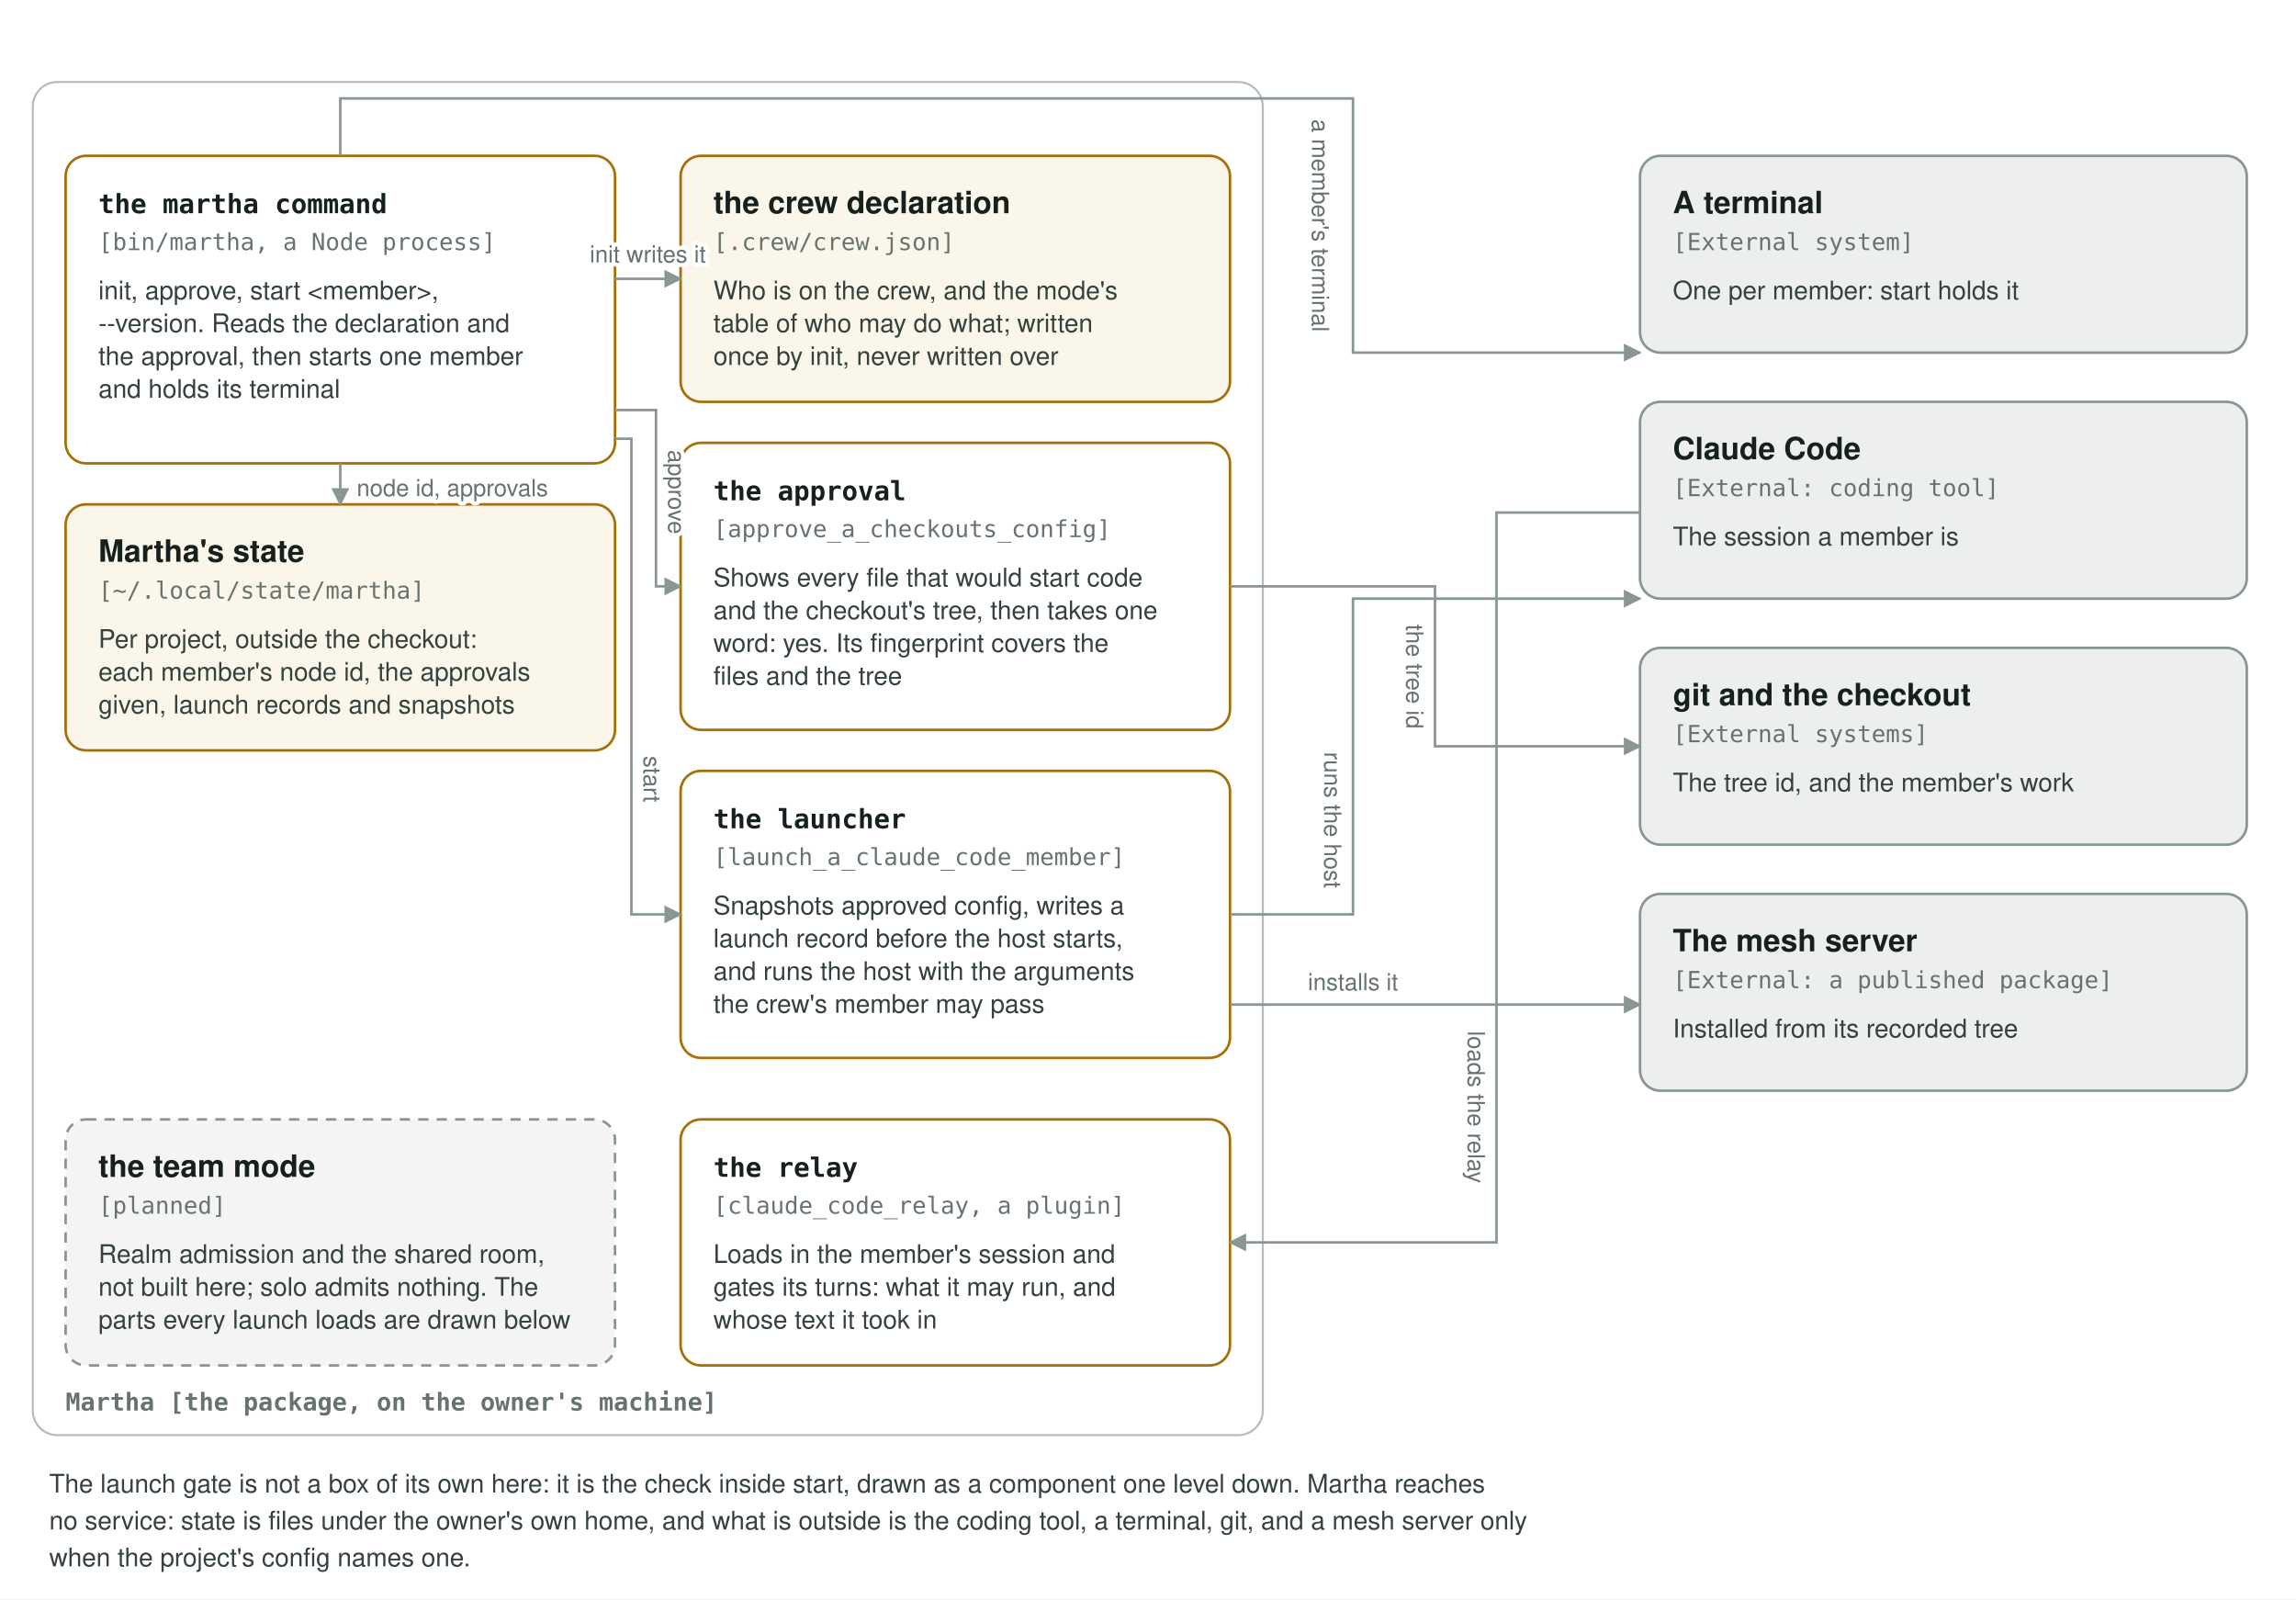
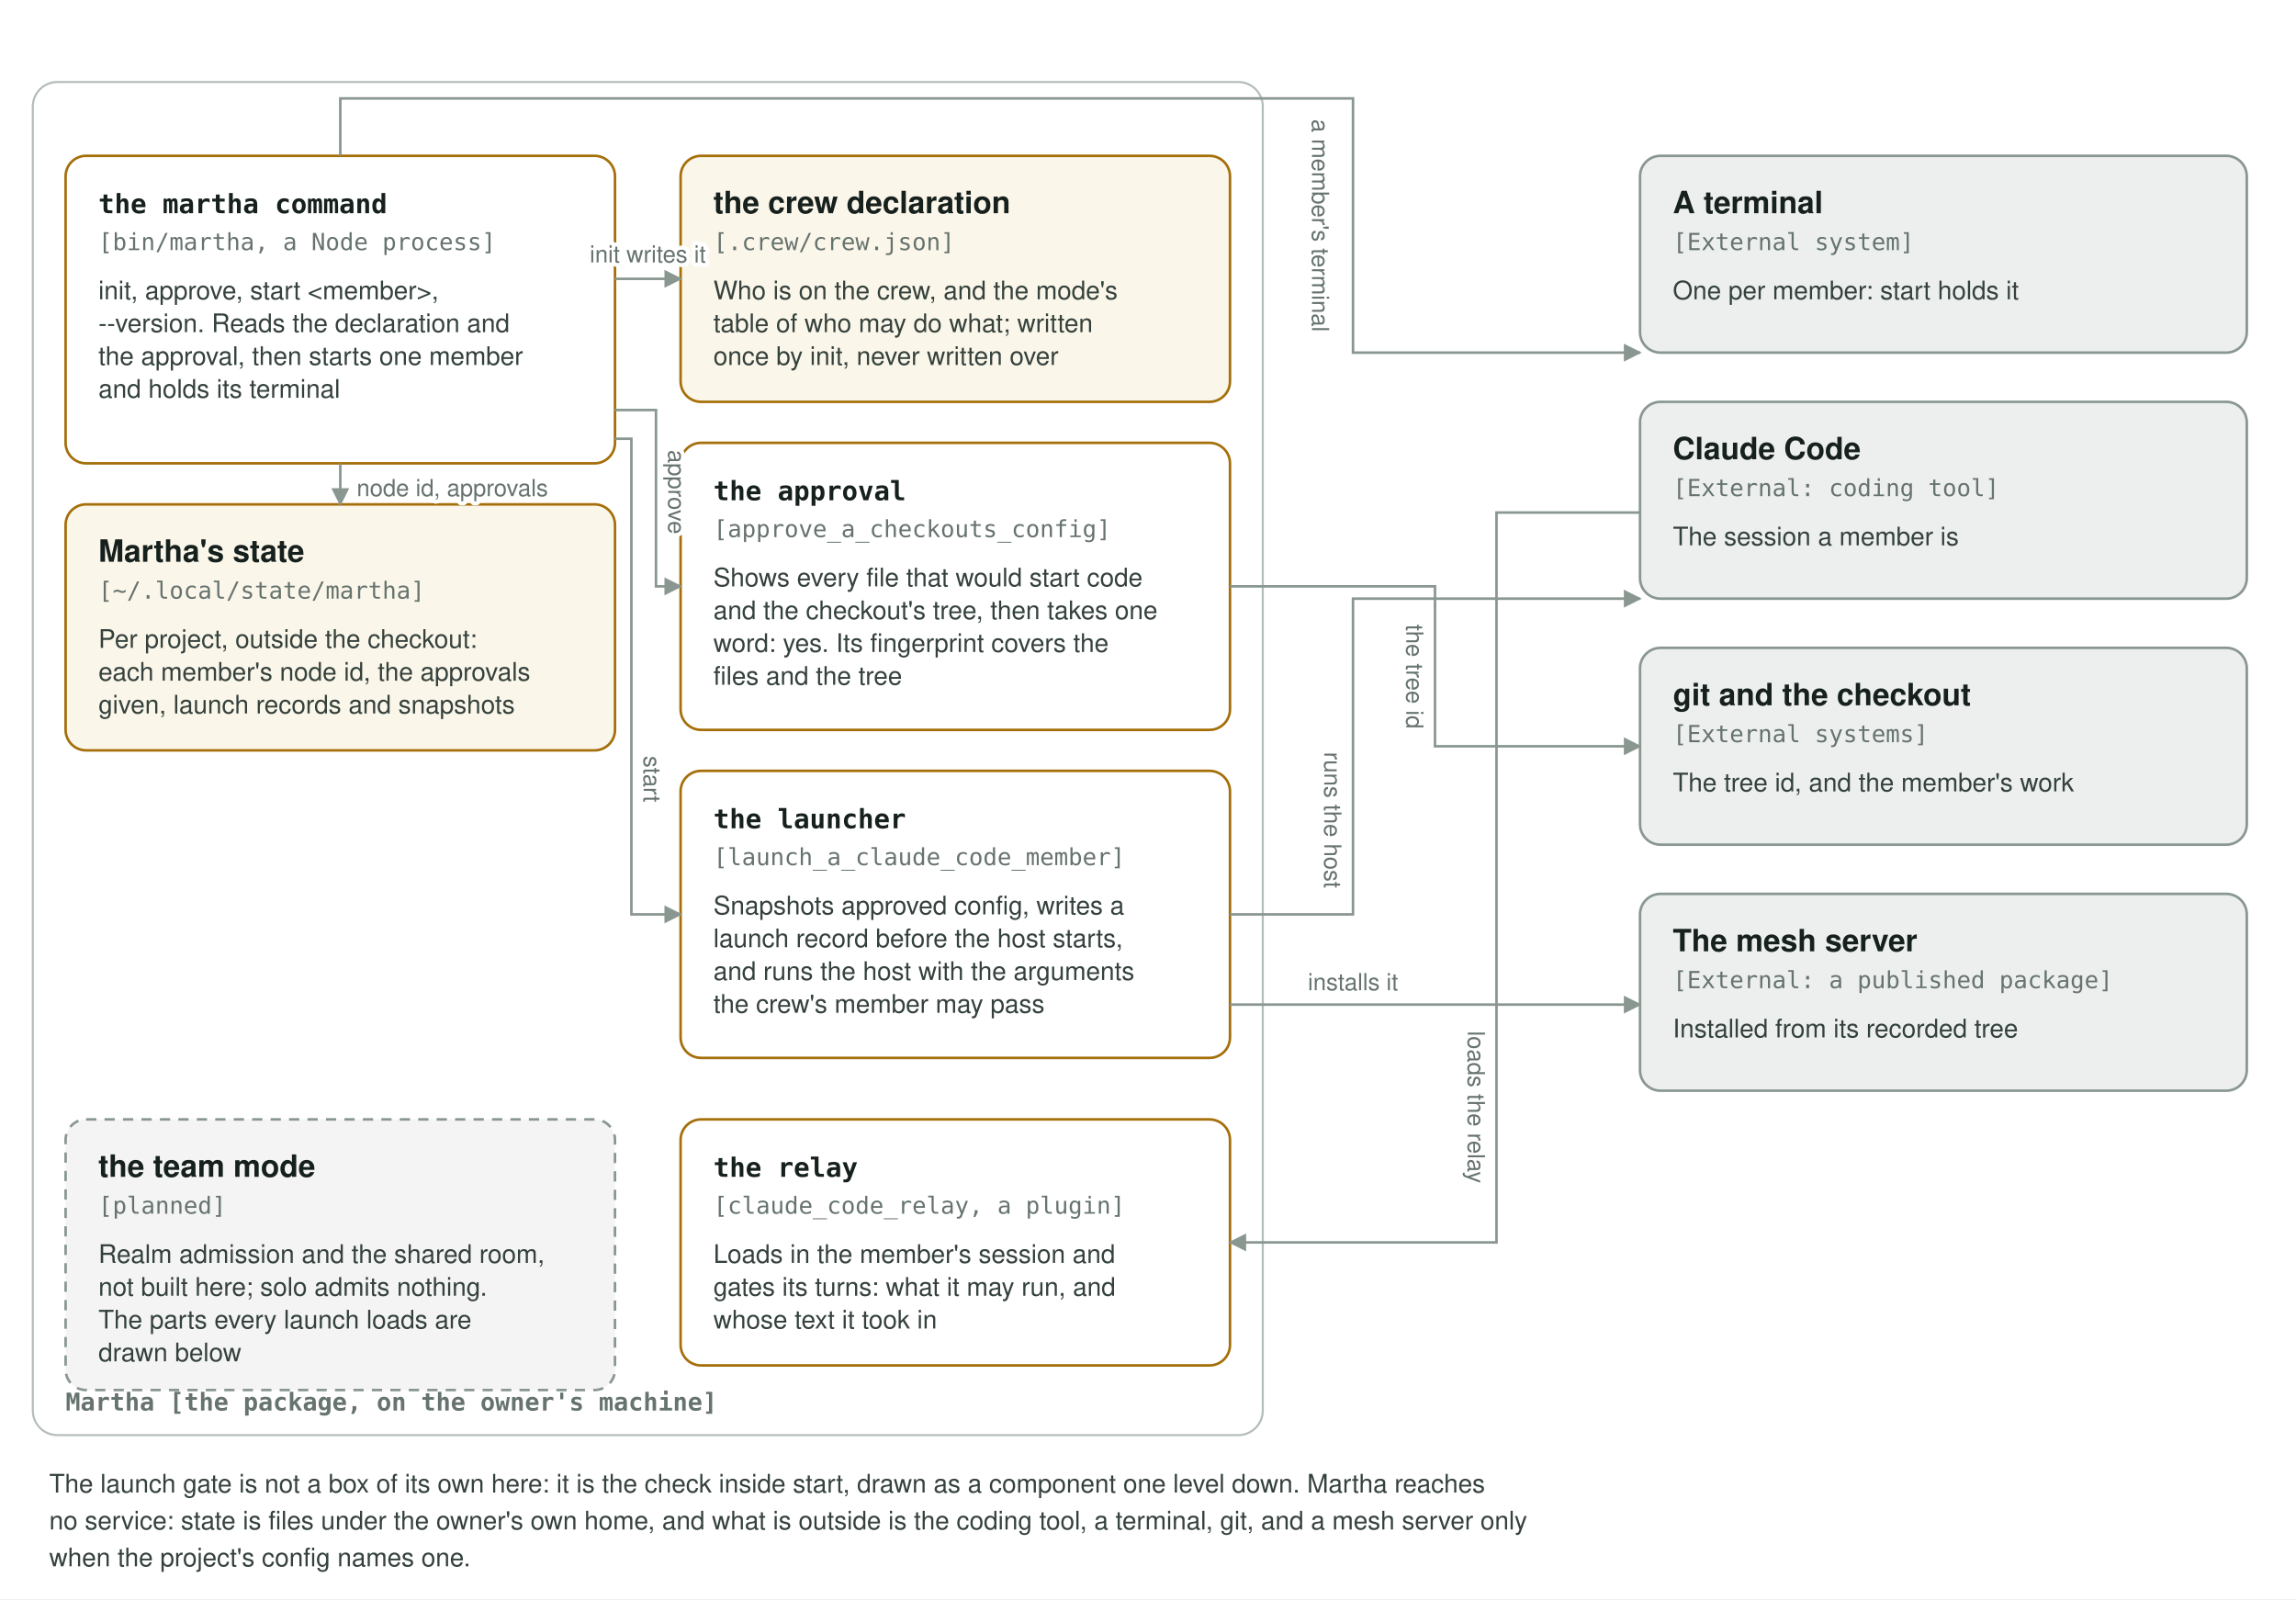
<svg xmlns="http://www.w3.org/2000/svg" viewBox="0 0 1120 780" role="img" aria-label="Martha containers">
  <style>
.t-name { font-family: "Atkinson Hyperlegible", "Segoe UI", system-ui, -apple-system, Helvetica, Arial, sans-serif; font-size: 15px; font-weight: 700; }
.t-desc { font-family: "Atkinson Hyperlegible", "Segoe UI", system-ui, -apple-system, Helvetica, Arial, sans-serif; font-size: 12.5px; }
.t-rel { font-family: "Atkinson Hyperlegible", "Segoe UI", system-ui, -apple-system, Helvetica, Arial, sans-serif; font-size: 11.5px; paint-order: stroke; stroke-width: 4px; stroke-linejoin: round; }
.t-code { font-family: "JetBrains Mono", ui-monospace, Menlo, Consolas, monospace; font-size: 13px; font-weight: 600; }
.t-type { font-family: "JetBrains Mono", ui-monospace, Menlo, Consolas, monospace; font-size: 11.5px; }
.t-bound { font-family: "JetBrains Mono", ui-monospace, Menlo, Consolas, monospace; font-size: 12px; font-weight: 600; }
.t-leg { font-family: "Atkinson Hyperlegible", "Segoe UI", system-ui, -apple-system, Helvetica, Arial, sans-serif; font-size: 12px; }
.edge { fill: none; stroke-width: 1.25; }
.edge-team { fill: none; stroke-width: 1.25; stroke-dasharray: 5 4; }
.bg { fill: #FFFFFF; }
.b-sys { fill: #F5E9CC; stroke: #A56F0A; stroke-width: 2; }
.b-per { fill: #E3EBF2; stroke: #3B5B7A; stroke-width: 1.25; }
.b-mac { fill: #E6E4EE; stroke: #5E5A78; stroke-width: 1.25; stroke-dasharray: 5 4; }
.b-ext { fill: #ECEFED; stroke: #8A9791; stroke-width: 1.25; }
.b-cmp { fill: #FFFFFF; stroke: #A56F0A; stroke-width: 1.25; }
.b-dat { fill: #FBF6EA; stroke: #A56F0A; stroke-width: 1.25; }
.b-team { fill: #FFFFFF; stroke: #5E5A78; stroke-width: 1.25; stroke-dasharray: 5 4; }
.b-later { fill: #F3F4F3; stroke: #8A9791; stroke-width: 1.25; stroke-dasharray: 5 4; }
.bound { fill: none; stroke: #B3BDB8; stroke-width: 1; }
.head { fill: #3B5B7A; }
.t-name, .t-code { fill: #16201D; }
.t-type, .t-bound, .t-leg { fill: #66736E; }
.t-desc { fill: #34413C; }
.t-rel { fill: #66736E; stroke: #FFFFFF; }
.edge, .edge-team { stroke: #8A9791; }
.arrowhead { fill: #8A9791; }
@media (prefers-color-scheme: dark) {
.bg { fill: #171F1C; }
.b-sys { fill: #3A2E13; stroke: #E3AA3C; }
.b-per { fill: #1D2A36; stroke: #8EB4D8; }
.b-mac { fill: #26243A; stroke: #A9A4C8; }
.b-ext { fill: #1C2421; stroke: #7D8B85; }
.b-cmp { fill: #171F1C; stroke: #E3AA3C; }
.b-dat { fill: #2A2414; stroke: #E3AA3C; }
.b-team { fill: #171F1C; stroke: #A9A4C8; }
.b-later { fill: #1C2421; stroke: #7D8B85; }
.bound { stroke: #4A5752; }
.head { fill: #8EB4D8; }
.t-name, .t-code { fill: #E6ECE9; }
.t-type, .t-bound, .t-leg { fill: #93A09A; }
.t-desc { fill: #C3CDC8; }
.t-rel { fill: #93A09A; stroke: #171F1C; }
.edge, .edge-team { stroke: #7D8B85; }
.arrowhead { fill: #7D8B85; }
}
</style>
  <defs>
    <marker id="a" viewBox="0 0 10 10" refX="9" refY="5" markerWidth="7" markerHeight="7" orient="auto-start-reverse">
      <path class="arrowhead" d="M0 0L10 5L0 10z" />
    </marker>
  </defs>
  <rect class="bg" x="0" y="0" width="1120" height="780" />
  <rect class="bound" x="16" y="40" width="600" height="660" rx="12" />
  <text class="t-bound" x="32" y="688">Martha [the package, on the owner's machine]</text>
  <rect class="b-cmp" x="32" y="76" width="268" height="150" rx="10" />
  <text class="t-code" x="48" y="104">the martha command</text>
  <text class="t-type" x="48" y="122">[bin/martha, a Node process]</text>
  <text class="t-desc" x="48" y="146">init, approve, start &lt;member&gt;,</text>
  <text class="t-desc" x="48" y="162">--version. Reads the declaration and</text>
  <text class="t-desc" x="48" y="178">the approval, then starts one member</text>
  <text class="t-desc" x="48" y="194">and holds its terminal</text>
  <rect class="b-dat" x="32" y="246" width="268" height="120" rx="10" />
  <text class="t-name" x="48" y="274">Martha's state</text>
  <text class="t-type" x="48" y="292">[~/.local/state/martha]</text>
  <text class="t-desc" x="48" y="316">Per project, outside the checkout:</text>
  <text class="t-desc" x="48" y="332">each member's node id, the approvals</text>
  <text class="t-desc" x="48" y="348">given, launch records and snapshots</text>
-   <rect class="b-later" x="32" y="546" width="268" height="120" rx="10" />
+   <rect class="b-later" x="32" y="546" width="268" height="132" rx="10" />
  <text class="t-name" x="48" y="574">the team mode</text>
  <text class="t-type" x="48" y="592">[planned]</text>
  <text class="t-desc" x="48" y="616">Realm admission and the shared room,</text>
-   <text class="t-desc" x="48" y="632">not built here; solo admits nothing. The</text>
-   <text class="t-desc" x="48" y="648">parts every launch loads are drawn below</text>
+   <text class="t-desc" x="48" y="632">not built here; solo admits nothing.</text>
+   <text class="t-desc" x="48" y="648">The parts every launch loads are</text>
+   <text class="t-desc" x="48" y="664">drawn below</text>
  <rect class="b-dat" x="332" y="76" width="268" height="120" rx="10" />
  <text class="t-name" x="348" y="104">the crew declaration</text>
  <text class="t-type" x="348" y="122">[.crew/crew.json]</text>
  <text class="t-desc" x="348" y="146">Who is on the crew, and the mode's</text>
  <text class="t-desc" x="348" y="162">table of who may do what; written</text>
  <text class="t-desc" x="348" y="178">once by init, never written over</text>
  <rect class="b-cmp" x="332" y="216" width="268" height="140" rx="10" />
  <text class="t-code" x="348" y="244">the approval</text>
  <text class="t-type" x="348" y="262">[approve_a_checkouts_config]</text>
  <text class="t-desc" x="348" y="286">Shows every file that would start code</text>
  <text class="t-desc" x="348" y="302">and the checkout's tree, then takes one</text>
  <text class="t-desc" x="348" y="318">word: yes. Its fingerprint covers the</text>
  <text class="t-desc" x="348" y="334">files and the tree</text>
  <rect class="b-cmp" x="332" y="376" width="268" height="140" rx="10" />
  <text class="t-code" x="348" y="404">the launcher</text>
  <text class="t-type" x="348" y="422">[launch_a_claude_code_member]</text>
  <text class="t-desc" x="348" y="446">Snapshots approved config, writes a</text>
  <text class="t-desc" x="348" y="462">launch record before the host starts,</text>
  <text class="t-desc" x="348" y="478">and runs the host with the arguments</text>
  <text class="t-desc" x="348" y="494">the crew's member may pass</text>
  <rect class="b-cmp" x="332" y="546" width="268" height="120" rx="10" />
  <text class="t-code" x="348" y="574">the relay</text>
  <text class="t-type" x="348" y="592">[claude_code_relay, a plugin]</text>
  <text class="t-desc" x="348" y="616">Loads in the member's session and</text>
  <text class="t-desc" x="348" y="632">gates its turns: what it may run, and</text>
  <text class="t-desc" x="348" y="648">whose text it took in</text>
  <rect class="b-ext" x="800" y="76" width="296" height="96" rx="10" />
  <text class="t-name" x="816" y="104">A terminal</text>
  <text class="t-type" x="816" y="122">[External system]</text>
  <text class="t-desc" x="816" y="146">One per member: start holds it</text>
  <rect class="b-ext" x="800" y="196" width="296" height="96" rx="10" />
  <text class="t-name" x="816" y="224">Claude Code</text>
  <text class="t-type" x="816" y="242">[External: coding tool]</text>
  <text class="t-desc" x="816" y="266">The session a member is</text>
  <rect class="b-ext" x="800" y="316" width="296" height="96" rx="10" />
  <text class="t-name" x="816" y="344">git and the checkout</text>
  <text class="t-type" x="816" y="362">[External systems]</text>
  <text class="t-desc" x="816" y="386">The tree id, and the member's work</text>
  <rect class="b-ext" x="800" y="436" width="296" height="96" rx="10" />
  <text class="t-name" x="816" y="464">The mesh server</text>
  <text class="t-type" x="816" y="482">[External: a published package]</text>
  <text class="t-desc" x="816" y="506">Installed from its recorded tree</text>
  <path class="edge" d="M166 226V246" marker-end="url(#a)" />
  <text class="t-rel" x="174" y="242">node id, approvals</text>
  <path class="edge" d="M300 136H332" marker-end="url(#a)" />
  <text class="t-rel" x="316" y="128" text-anchor="middle">init writes it</text>
  <path class="edge" d="M300 200H320V286H332" marker-end="url(#a)" />
  <text class="t-rel" x="326" y="240" text-anchor="middle" transform="rotate(90 326 240)">approve</text>
  <path class="edge" d="M300 214H308V446H332" marker-end="url(#a)" />
  <text class="t-rel" x="314" y="380" text-anchor="middle" transform="rotate(90 314 380)">start</text>
  <path class="edge" d="M166 76V48H660V172H800" marker-end="url(#a)" />
  <text class="t-rel" x="640" y="110" text-anchor="middle" transform="rotate(90 640 110)">a member's terminal</text>
  <path class="edge" d="M600 286H700V364H800" marker-end="url(#a)" />
  <text class="t-rel" x="686" y="330" text-anchor="middle" transform="rotate(90 686 330)">the tree id</text>
  <path class="edge" d="M600 446H660V292H800" marker-end="url(#a)" />
  <text class="t-rel" x="646" y="400" text-anchor="middle" transform="rotate(90 646 400)">runs the host</text>
  <path class="edge" d="M800 250H730V606H600" marker-end="url(#a)" />
  <text class="t-rel" x="716" y="540" text-anchor="middle" transform="rotate(90 716 540)">loads the relay</text>
  <path class="edge" d="M600 490H800" marker-end="url(#a)" />
  <text class="t-rel" x="660" y="483" text-anchor="middle">installs it</text>
  <text class="t-desc" x="24" y="728">The launch gate is not a box of its own here: it is the check inside start, drawn as a component one level down. Martha reaches</text>
  <text class="t-desc" x="24" y="746">no service: state is files under the owner's own home, and what is outside is the coding tool, a terminal, git, and a mesh server only</text>
  <text class="t-desc" x="24" y="764">when the project's config names one.</text>
</svg>
